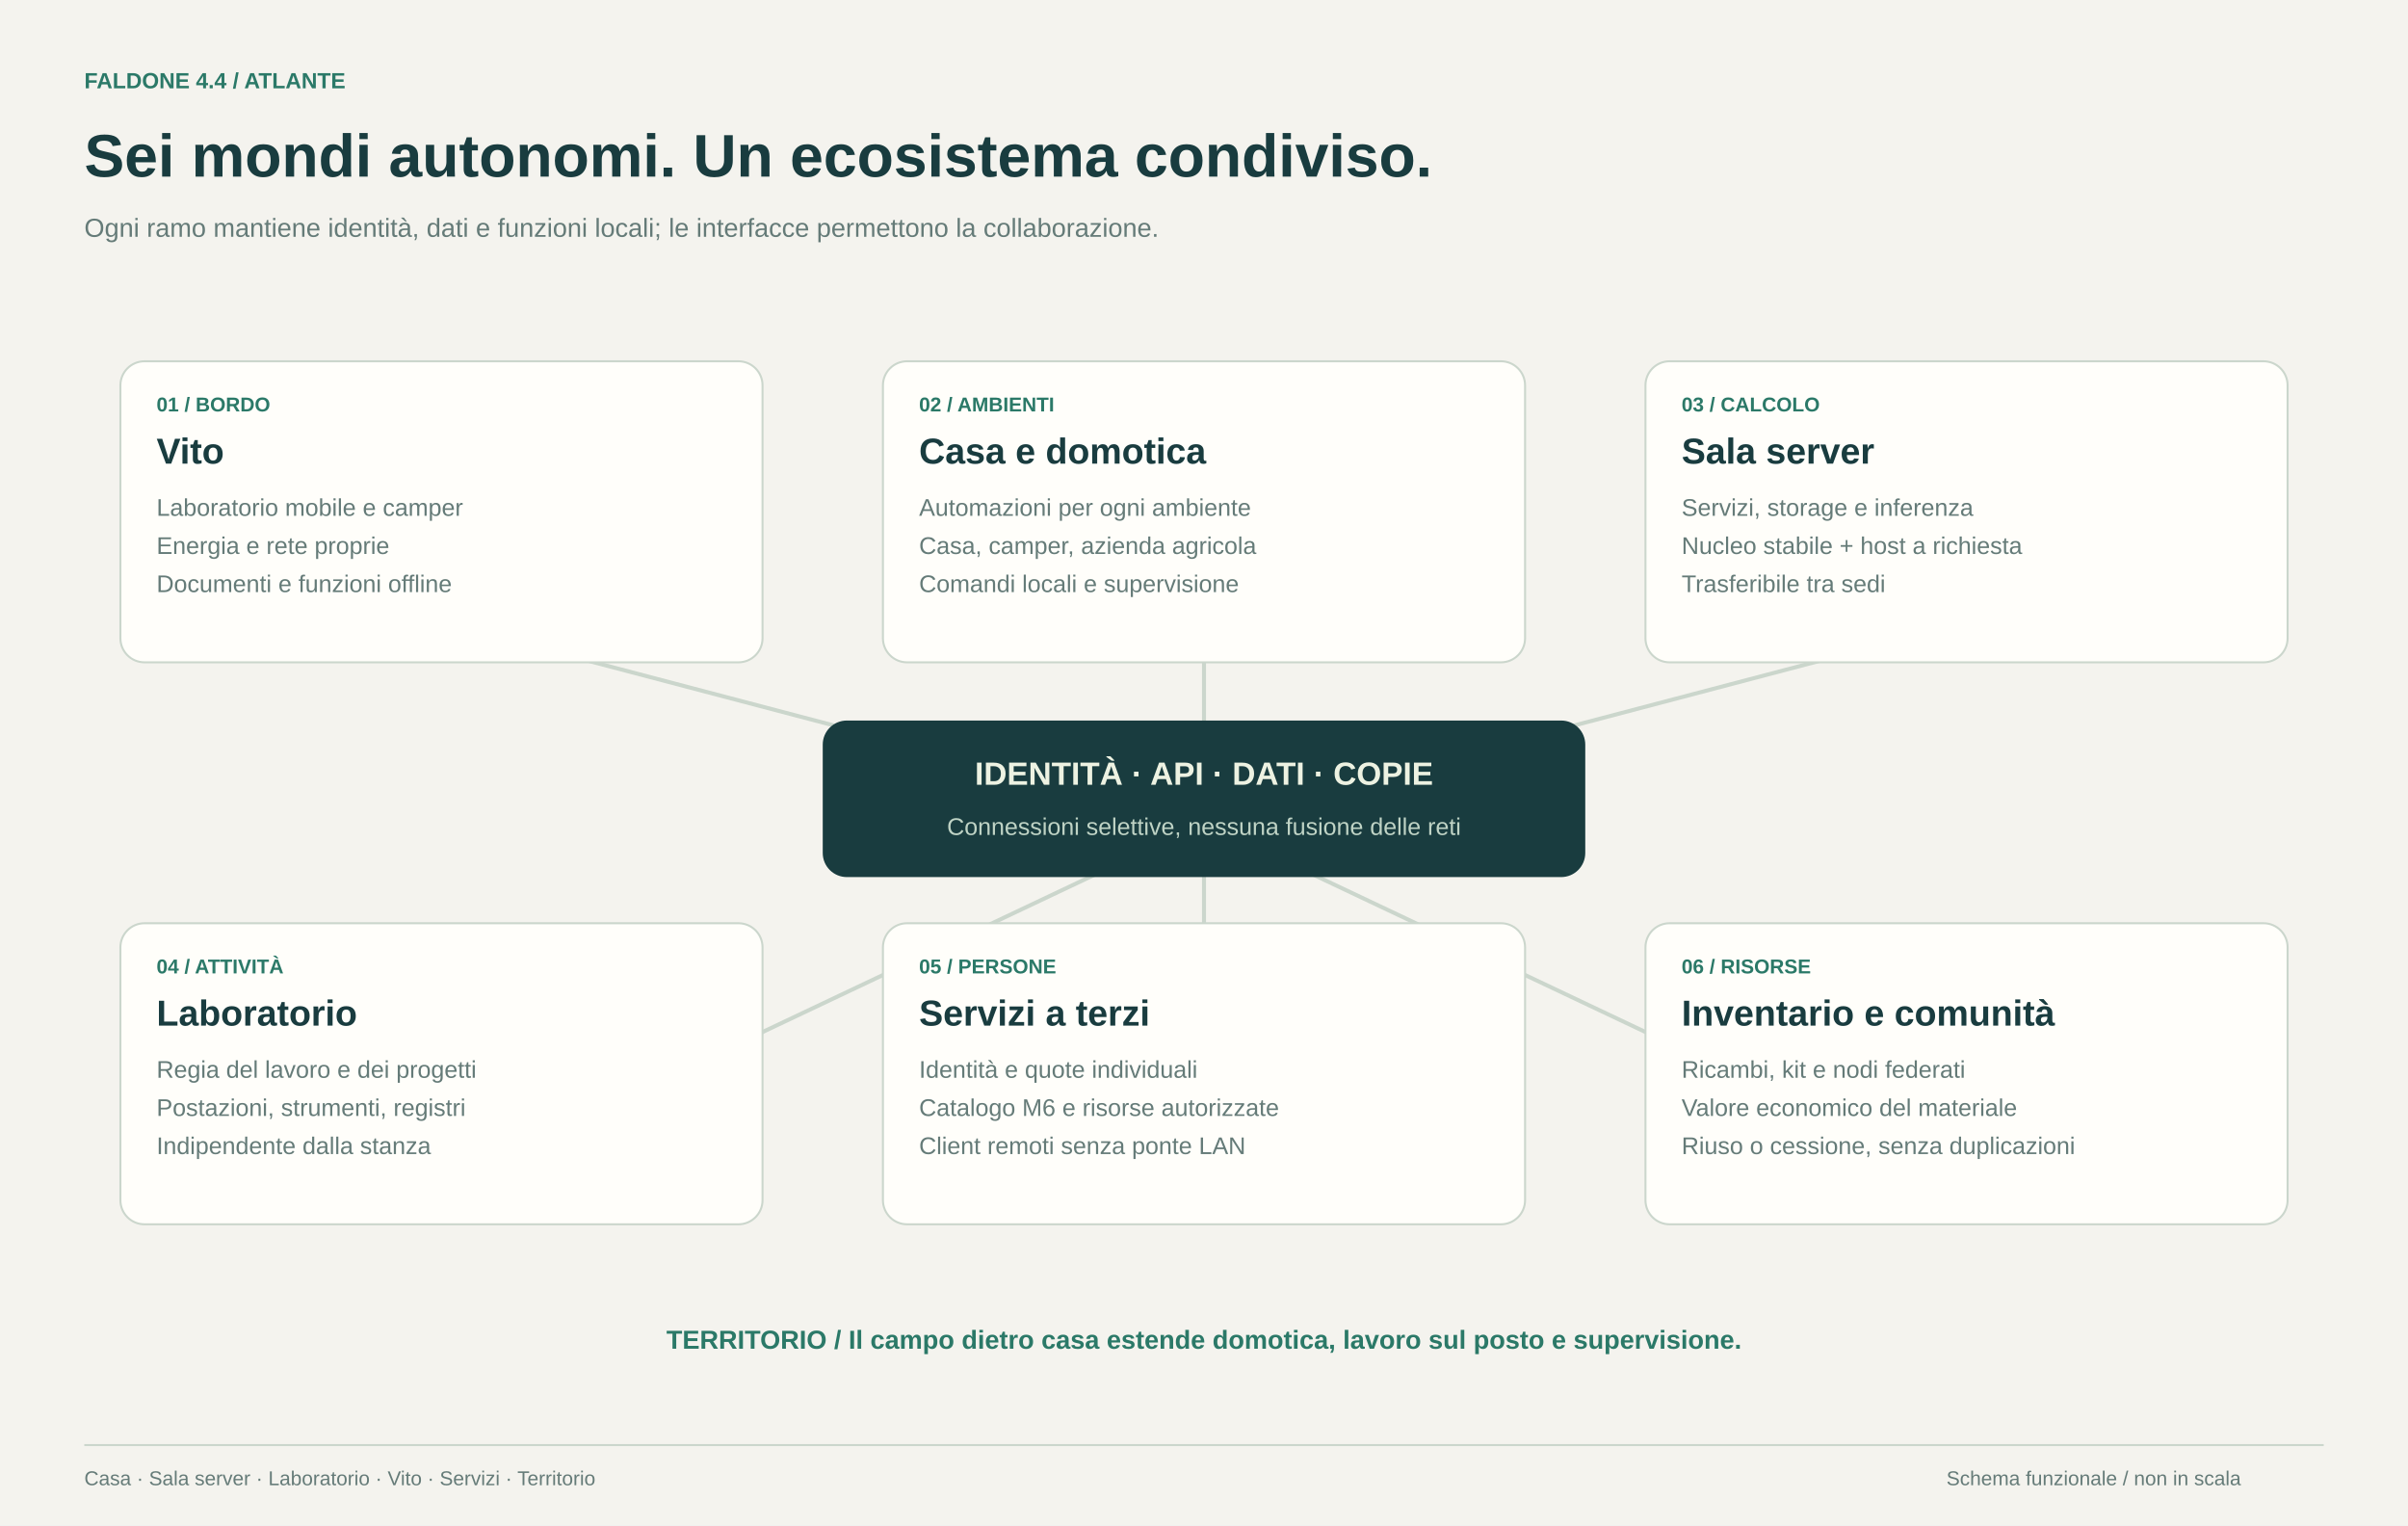
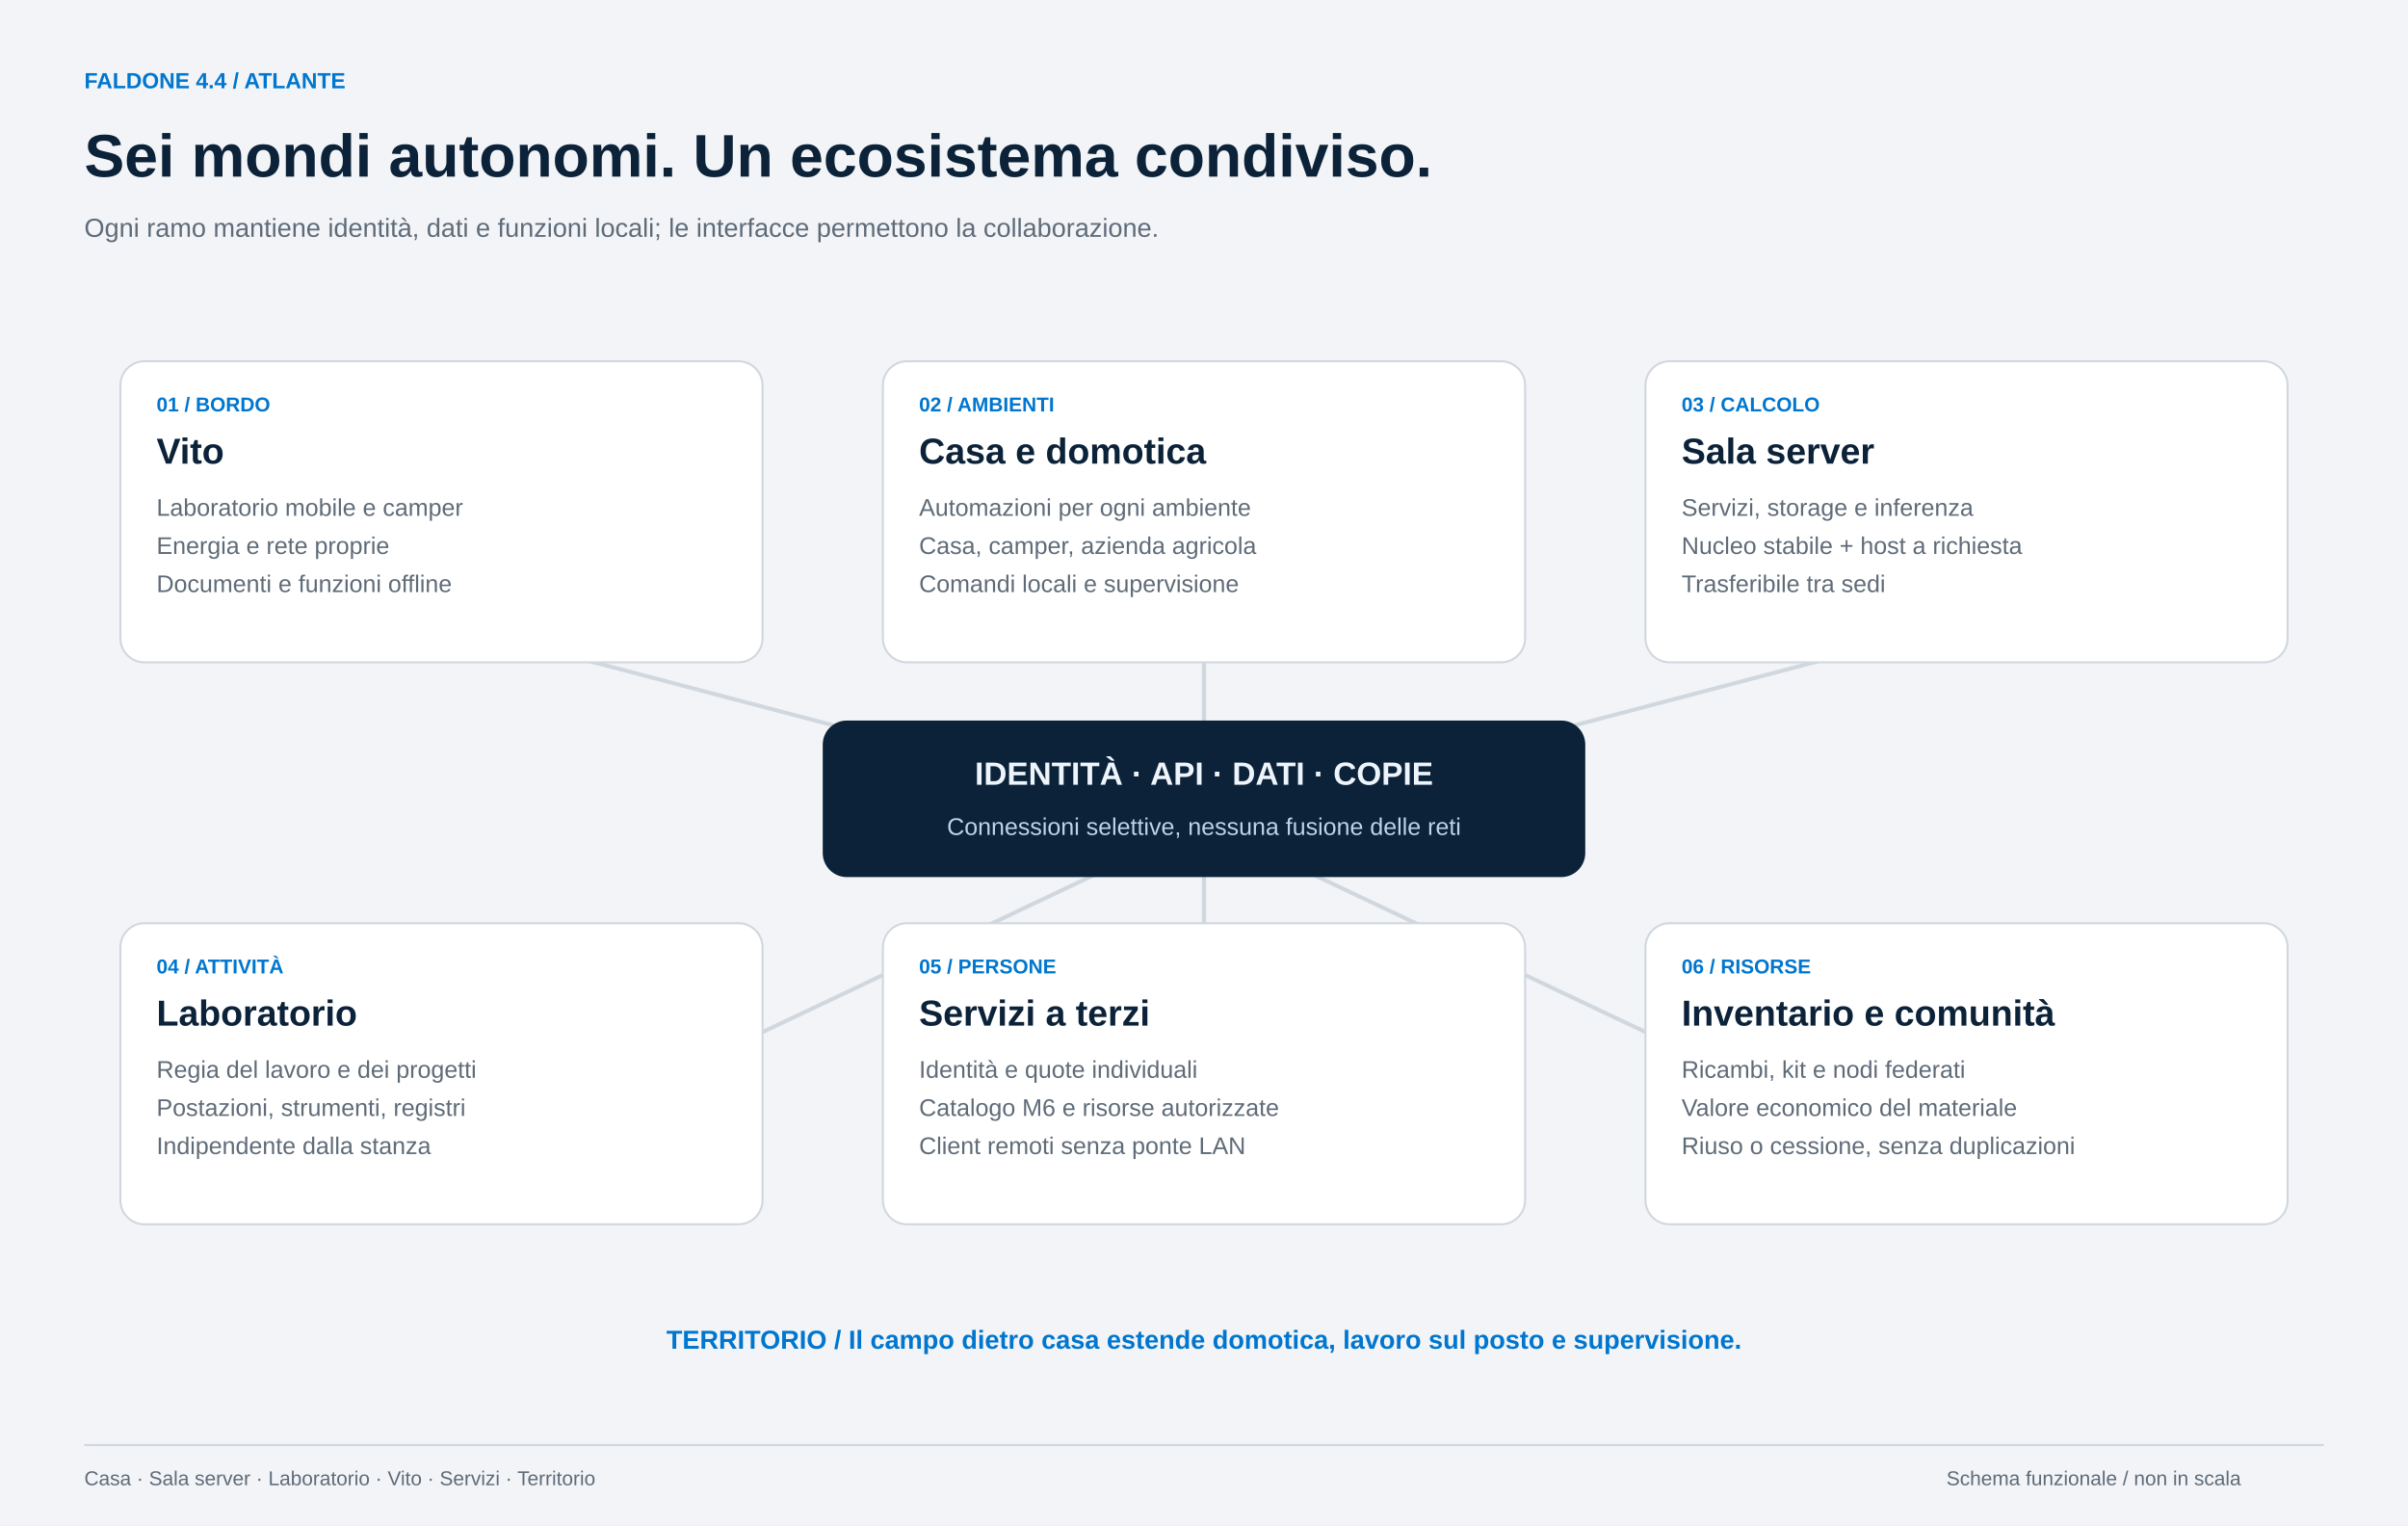
<svg xmlns="http://www.w3.org/2000/svg" viewBox="0 0 1200 760" role="img" aria-label="ecosistema">
-   <rect x="0" y="0" width="1200" height="760" rx="0" fill="#f4f3ee" />
-   <text x="42" y="44" font-family="Arial,sans-serif" font-size="11" fill="#2b7968" font-weight="600" text-anchor="start">FALDONE 4.4  /  ATLANTE</text>
-   <text x="42" y="88" font-family="Arial,sans-serif" font-size="30" fill="#193c3f" font-weight="600" text-anchor="start">Sei mondi autonomi. Un ecosistema condiviso.</text>
-   <text x="42" y="118" font-family="Arial,sans-serif" font-size="13" fill="#657b78" font-weight="400" text-anchor="start">Ogni ramo mantiene identità, dati e funzioni locali; le interfacce permettono la collaborazione.</text>
-   <line x1="42" y1="720" x2="1158" y2="720" stroke="#cbd6cc" stroke-width="1" />
-   <text x="42" y="740" font-family="Arial,sans-serif" font-size="10" fill="#657b78" font-weight="400" text-anchor="start">Casa · Sala server · Laboratorio · Vito · Servizi · Territorio</text>
-   <text x="970" y="740" font-family="Arial,sans-serif" font-size="10" fill="#657b78" font-weight="400" text-anchor="start">Schema funzionale / non in scala</text>
-   <line x1="220" y1="310" x2="600" y2="410" stroke="#cbd6cc" stroke-width="2" />
-   <line x1="600" y1="310" x2="600" y2="410" stroke="#cbd6cc" stroke-width="2" />
-   <line x1="980" y1="310" x2="600" y2="410" stroke="#cbd6cc" stroke-width="2" />
-   <line x1="220" y1="590" x2="600" y2="410" stroke="#cbd6cc" stroke-width="2" />
-   <line x1="600" y1="590" x2="600" y2="410" stroke="#cbd6cc" stroke-width="2" />
-   <line x1="980" y1="590" x2="600" y2="410" stroke="#cbd6cc" stroke-width="2" />
-   <rect x="410" y="359" width="380" height="78" rx="12" fill="#193c3f" />
-   <text x="600" y="391" font-family="Arial,sans-serif" font-size="16" fill="#edf2e2" font-weight="600" text-anchor="middle">IDENTITÀ · API · DATI · COPIE</text>
-   <text x="600" y="416" font-family="Arial,sans-serif" font-size="12" fill="#bfd3c5" font-weight="400" text-anchor="middle">Connessioni selettive, nessuna fusione delle reti</text>
+   <rect x="0" y="0" width="1200" height="760" rx="0" fill="#f2f4f7" />
+   <text x="42" y="44" font-family="Arial,sans-serif" font-size="11" fill="#0076ce" font-weight="600" text-anchor="start">FALDONE 4.4  /  ATLANTE</text>
+   <text x="42" y="88" font-family="Arial,sans-serif" font-size="30" fill="#0b2239" font-weight="600" text-anchor="start">Sei mondi autonomi. Un ecosistema condiviso.</text>
+   <text x="42" y="118" font-family="Arial,sans-serif" font-size="13" fill="#5f6b78" font-weight="400" text-anchor="start">Ogni ramo mantiene identità, dati e funzioni locali; le interfacce permettono la collaborazione.</text>
+   <line x1="42" y1="720" x2="1158" y2="720" stroke="#d0d7de" stroke-width="1" />
+   <text x="42" y="740" font-family="Arial,sans-serif" font-size="10" fill="#5f6b78" font-weight="400" text-anchor="start">Casa · Sala server · Laboratorio · Vito · Servizi · Territorio</text>
+   <text x="970" y="740" font-family="Arial,sans-serif" font-size="10" fill="#5f6b78" font-weight="400" text-anchor="start">Schema funzionale / non in scala</text>
+   <line x1="220" y1="310" x2="600" y2="410" stroke="#d0d7de" stroke-width="2" />
+   <line x1="600" y1="310" x2="600" y2="410" stroke="#d0d7de" stroke-width="2" />
+   <line x1="980" y1="310" x2="600" y2="410" stroke="#d0d7de" stroke-width="2" />
+   <line x1="220" y1="590" x2="600" y2="410" stroke="#d0d7de" stroke-width="2" />
+   <line x1="600" y1="590" x2="600" y2="410" stroke="#d0d7de" stroke-width="2" />
+   <line x1="980" y1="590" x2="600" y2="410" stroke="#d0d7de" stroke-width="2" />
+   <rect x="410" y="359" width="380" height="78" rx="12" fill="#0b2239" />
+   <text x="600" y="391" font-family="Arial,sans-serif" font-size="16" fill="#eef4fb" font-weight="600" text-anchor="middle">IDENTITÀ · API · DATI · COPIE</text>
+   <text x="600" y="416" font-family="Arial,sans-serif" font-size="12" fill="#bcd3ea" font-weight="400" text-anchor="middle">Connessioni selettive, nessuna fusione delle reti</text>
  <a href="#world-vito" target="_parent">
-     <rect x="60" y="180" width="320" height="150" rx="12" fill="#fffefa" stroke="#cbd6cc" />
+     <rect x="60" y="180" width="320" height="150" rx="12" fill="#ffffff" stroke="#d0d7de" />
  </a>
-   <text x="78" y="205" font-family="Arial,sans-serif" font-size="10" fill="#2b7968" font-weight="600" text-anchor="start">01 / BORDO</text>
-   <text x="78" y="231" font-family="Arial,sans-serif" font-size="18" fill="#193c3f" font-weight="600" text-anchor="start">Vito</text>
-   <text x="78" y="257" font-family="Arial,sans-serif" font-size="12" fill="#657b78" font-weight="400" text-anchor="start">Laboratorio mobile e camper</text>
-   <text x="78" y="276" font-family="Arial,sans-serif" font-size="12" fill="#657b78" font-weight="400" text-anchor="start">Energia e rete proprie</text>
-   <text x="78" y="295" font-family="Arial,sans-serif" font-size="12" fill="#657b78" font-weight="400" text-anchor="start">Documenti e funzioni offline</text>
+   <text x="78" y="205" font-family="Arial,sans-serif" font-size="10" fill="#0076ce" font-weight="600" text-anchor="start">01 / BORDO</text>
+   <text x="78" y="231" font-family="Arial,sans-serif" font-size="18" fill="#0b2239" font-weight="600" text-anchor="start">Vito</text>
+   <text x="78" y="257" font-family="Arial,sans-serif" font-size="12" fill="#5f6b78" font-weight="400" text-anchor="start">Laboratorio mobile e camper</text>
+   <text x="78" y="276" font-family="Arial,sans-serif" font-size="12" fill="#5f6b78" font-weight="400" text-anchor="start">Energia e rete proprie</text>
+   <text x="78" y="295" font-family="Arial,sans-serif" font-size="12" fill="#5f6b78" font-weight="400" text-anchor="start">Documenti e funzioni offline</text>
  <a href="#world-home" target="_parent">
-     <rect x="440" y="180" width="320" height="150" rx="12" fill="#fffefa" stroke="#cbd6cc" />
+     <rect x="440" y="180" width="320" height="150" rx="12" fill="#ffffff" stroke="#d0d7de" />
  </a>
-   <text x="458" y="205" font-family="Arial,sans-serif" font-size="10" fill="#2b7968" font-weight="600" text-anchor="start">02 / AMBIENTI</text>
-   <text x="458" y="231" font-family="Arial,sans-serif" font-size="18" fill="#193c3f" font-weight="600" text-anchor="start">Casa e domotica</text>
-   <text x="458" y="257" font-family="Arial,sans-serif" font-size="12" fill="#657b78" font-weight="400" text-anchor="start">Automazioni per ogni ambiente</text>
-   <text x="458" y="276" font-family="Arial,sans-serif" font-size="12" fill="#657b78" font-weight="400" text-anchor="start">Casa, camper, azienda agricola</text>
-   <text x="458" y="295" font-family="Arial,sans-serif" font-size="12" fill="#657b78" font-weight="400" text-anchor="start">Comandi locali e supervisione</text>
+   <text x="458" y="205" font-family="Arial,sans-serif" font-size="10" fill="#0076ce" font-weight="600" text-anchor="start">02 / AMBIENTI</text>
+   <text x="458" y="231" font-family="Arial,sans-serif" font-size="18" fill="#0b2239" font-weight="600" text-anchor="start">Casa e domotica</text>
+   <text x="458" y="257" font-family="Arial,sans-serif" font-size="12" fill="#5f6b78" font-weight="400" text-anchor="start">Automazioni per ogni ambiente</text>
+   <text x="458" y="276" font-family="Arial,sans-serif" font-size="12" fill="#5f6b78" font-weight="400" text-anchor="start">Casa, camper, azienda agricola</text>
+   <text x="458" y="295" font-family="Arial,sans-serif" font-size="12" fill="#5f6b78" font-weight="400" text-anchor="start">Comandi locali e supervisione</text>
  <a href="#world-server" target="_parent">
-     <rect x="820" y="180" width="320" height="150" rx="12" fill="#fffefa" stroke="#cbd6cc" />
+     <rect x="820" y="180" width="320" height="150" rx="12" fill="#ffffff" stroke="#d0d7de" />
  </a>
-   <text x="838" y="205" font-family="Arial,sans-serif" font-size="10" fill="#2b7968" font-weight="600" text-anchor="start">03 / CALCOLO</text>
-   <text x="838" y="231" font-family="Arial,sans-serif" font-size="18" fill="#193c3f" font-weight="600" text-anchor="start">Sala server</text>
-   <text x="838" y="257" font-family="Arial,sans-serif" font-size="12" fill="#657b78" font-weight="400" text-anchor="start">Servizi, storage e inferenza</text>
-   <text x="838" y="276" font-family="Arial,sans-serif" font-size="12" fill="#657b78" font-weight="400" text-anchor="start">Nucleo stabile + host a richiesta</text>
-   <text x="838" y="295" font-family="Arial,sans-serif" font-size="12" fill="#657b78" font-weight="400" text-anchor="start">Trasferibile tra sedi</text>
+   <text x="838" y="205" font-family="Arial,sans-serif" font-size="10" fill="#0076ce" font-weight="600" text-anchor="start">03 / CALCOLO</text>
+   <text x="838" y="231" font-family="Arial,sans-serif" font-size="18" fill="#0b2239" font-weight="600" text-anchor="start">Sala server</text>
+   <text x="838" y="257" font-family="Arial,sans-serif" font-size="12" fill="#5f6b78" font-weight="400" text-anchor="start">Servizi, storage e inferenza</text>
+   <text x="838" y="276" font-family="Arial,sans-serif" font-size="12" fill="#5f6b78" font-weight="400" text-anchor="start">Nucleo stabile + host a richiesta</text>
+   <text x="838" y="295" font-family="Arial,sans-serif" font-size="12" fill="#5f6b78" font-weight="400" text-anchor="start">Trasferibile tra sedi</text>
  <a href="#world-lab" target="_parent">
-     <rect x="60" y="460" width="320" height="150" rx="12" fill="#fffefa" stroke="#cbd6cc" />
+     <rect x="60" y="460" width="320" height="150" rx="12" fill="#ffffff" stroke="#d0d7de" />
  </a>
-   <text x="78" y="485" font-family="Arial,sans-serif" font-size="10" fill="#2b7968" font-weight="600" text-anchor="start">04 / ATTIVITÀ</text>
-   <text x="78" y="511" font-family="Arial,sans-serif" font-size="18" fill="#193c3f" font-weight="600" text-anchor="start">Laboratorio</text>
-   <text x="78" y="537" font-family="Arial,sans-serif" font-size="12" fill="#657b78" font-weight="400" text-anchor="start">Regia del lavoro e dei progetti</text>
-   <text x="78" y="556" font-family="Arial,sans-serif" font-size="12" fill="#657b78" font-weight="400" text-anchor="start">Postazioni, strumenti, registri</text>
-   <text x="78" y="575" font-family="Arial,sans-serif" font-size="12" fill="#657b78" font-weight="400" text-anchor="start">Indipendente dalla stanza</text>
+   <text x="78" y="485" font-family="Arial,sans-serif" font-size="10" fill="#0076ce" font-weight="600" text-anchor="start">04 / ATTIVITÀ</text>
+   <text x="78" y="511" font-family="Arial,sans-serif" font-size="18" fill="#0b2239" font-weight="600" text-anchor="start">Laboratorio</text>
+   <text x="78" y="537" font-family="Arial,sans-serif" font-size="12" fill="#5f6b78" font-weight="400" text-anchor="start">Regia del lavoro e dei progetti</text>
+   <text x="78" y="556" font-family="Arial,sans-serif" font-size="12" fill="#5f6b78" font-weight="400" text-anchor="start">Postazioni, strumenti, registri</text>
+   <text x="78" y="575" font-family="Arial,sans-serif" font-size="12" fill="#5f6b78" font-weight="400" text-anchor="start">Indipendente dalla stanza</text>
  <a href="#world-guests" target="_parent">
-     <rect x="440" y="460" width="320" height="150" rx="12" fill="#fffefa" stroke="#cbd6cc" />
+     <rect x="440" y="460" width="320" height="150" rx="12" fill="#ffffff" stroke="#d0d7de" />
  </a>
-   <text x="458" y="485" font-family="Arial,sans-serif" font-size="10" fill="#2b7968" font-weight="600" text-anchor="start">05 / PERSONE</text>
-   <text x="458" y="511" font-family="Arial,sans-serif" font-size="18" fill="#193c3f" font-weight="600" text-anchor="start">Servizi a terzi</text>
-   <text x="458" y="537" font-family="Arial,sans-serif" font-size="12" fill="#657b78" font-weight="400" text-anchor="start">Identità e quote individuali</text>
-   <text x="458" y="556" font-family="Arial,sans-serif" font-size="12" fill="#657b78" font-weight="400" text-anchor="start">Catalogo M6 e risorse autorizzate</text>
-   <text x="458" y="575" font-family="Arial,sans-serif" font-size="12" fill="#657b78" font-weight="400" text-anchor="start">Client remoti senza ponte LAN</text>
+   <text x="458" y="485" font-family="Arial,sans-serif" font-size="10" fill="#0076ce" font-weight="600" text-anchor="start">05 / PERSONE</text>
+   <text x="458" y="511" font-family="Arial,sans-serif" font-size="18" fill="#0b2239" font-weight="600" text-anchor="start">Servizi a terzi</text>
+   <text x="458" y="537" font-family="Arial,sans-serif" font-size="12" fill="#5f6b78" font-weight="400" text-anchor="start">Identità e quote individuali</text>
+   <text x="458" y="556" font-family="Arial,sans-serif" font-size="12" fill="#5f6b78" font-weight="400" text-anchor="start">Catalogo M6 e risorse autorizzate</text>
+   <text x="458" y="575" font-family="Arial,sans-serif" font-size="12" fill="#5f6b78" font-weight="400" text-anchor="start">Client remoti senza ponte LAN</text>
  <a href="#world-reuse" target="_parent">
-     <rect x="820" y="460" width="320" height="150" rx="12" fill="#fffefa" stroke="#cbd6cc" />
+     <rect x="820" y="460" width="320" height="150" rx="12" fill="#ffffff" stroke="#d0d7de" />
  </a>
-   <text x="838" y="485" font-family="Arial,sans-serif" font-size="10" fill="#2b7968" font-weight="600" text-anchor="start">06 / RISORSE</text>
-   <text x="838" y="511" font-family="Arial,sans-serif" font-size="18" fill="#193c3f" font-weight="600" text-anchor="start">Inventario e comunità</text>
-   <text x="838" y="537" font-family="Arial,sans-serif" font-size="12" fill="#657b78" font-weight="400" text-anchor="start">Ricambi, kit e nodi federati</text>
-   <text x="838" y="556" font-family="Arial,sans-serif" font-size="12" fill="#657b78" font-weight="400" text-anchor="start">Valore economico del materiale</text>
-   <text x="838" y="575" font-family="Arial,sans-serif" font-size="12" fill="#657b78" font-weight="400" text-anchor="start">Riuso o cessione, senza duplicazioni</text>
-   <text x="600" y="672" font-family="Arial,sans-serif" font-size="13" fill="#2b7968" font-weight="600" text-anchor="middle">TERRITORIO / Il campo dietro casa estende domotica, lavoro sul posto e supervisione.</text>
+   <text x="838" y="485" font-family="Arial,sans-serif" font-size="10" fill="#0076ce" font-weight="600" text-anchor="start">06 / RISORSE</text>
+   <text x="838" y="511" font-family="Arial,sans-serif" font-size="18" fill="#0b2239" font-weight="600" text-anchor="start">Inventario e comunità</text>
+   <text x="838" y="537" font-family="Arial,sans-serif" font-size="12" fill="#5f6b78" font-weight="400" text-anchor="start">Ricambi, kit e nodi federati</text>
+   <text x="838" y="556" font-family="Arial,sans-serif" font-size="12" fill="#5f6b78" font-weight="400" text-anchor="start">Valore economico del materiale</text>
+   <text x="838" y="575" font-family="Arial,sans-serif" font-size="12" fill="#5f6b78" font-weight="400" text-anchor="start">Riuso o cessione, senza duplicazioni</text>
+   <text x="600" y="672" font-family="Arial,sans-serif" font-size="13" fill="#0076ce" font-weight="600" text-anchor="middle">TERRITORIO / Il campo dietro casa estende domotica, lavoro sul posto e supervisione.</text>
</svg>
